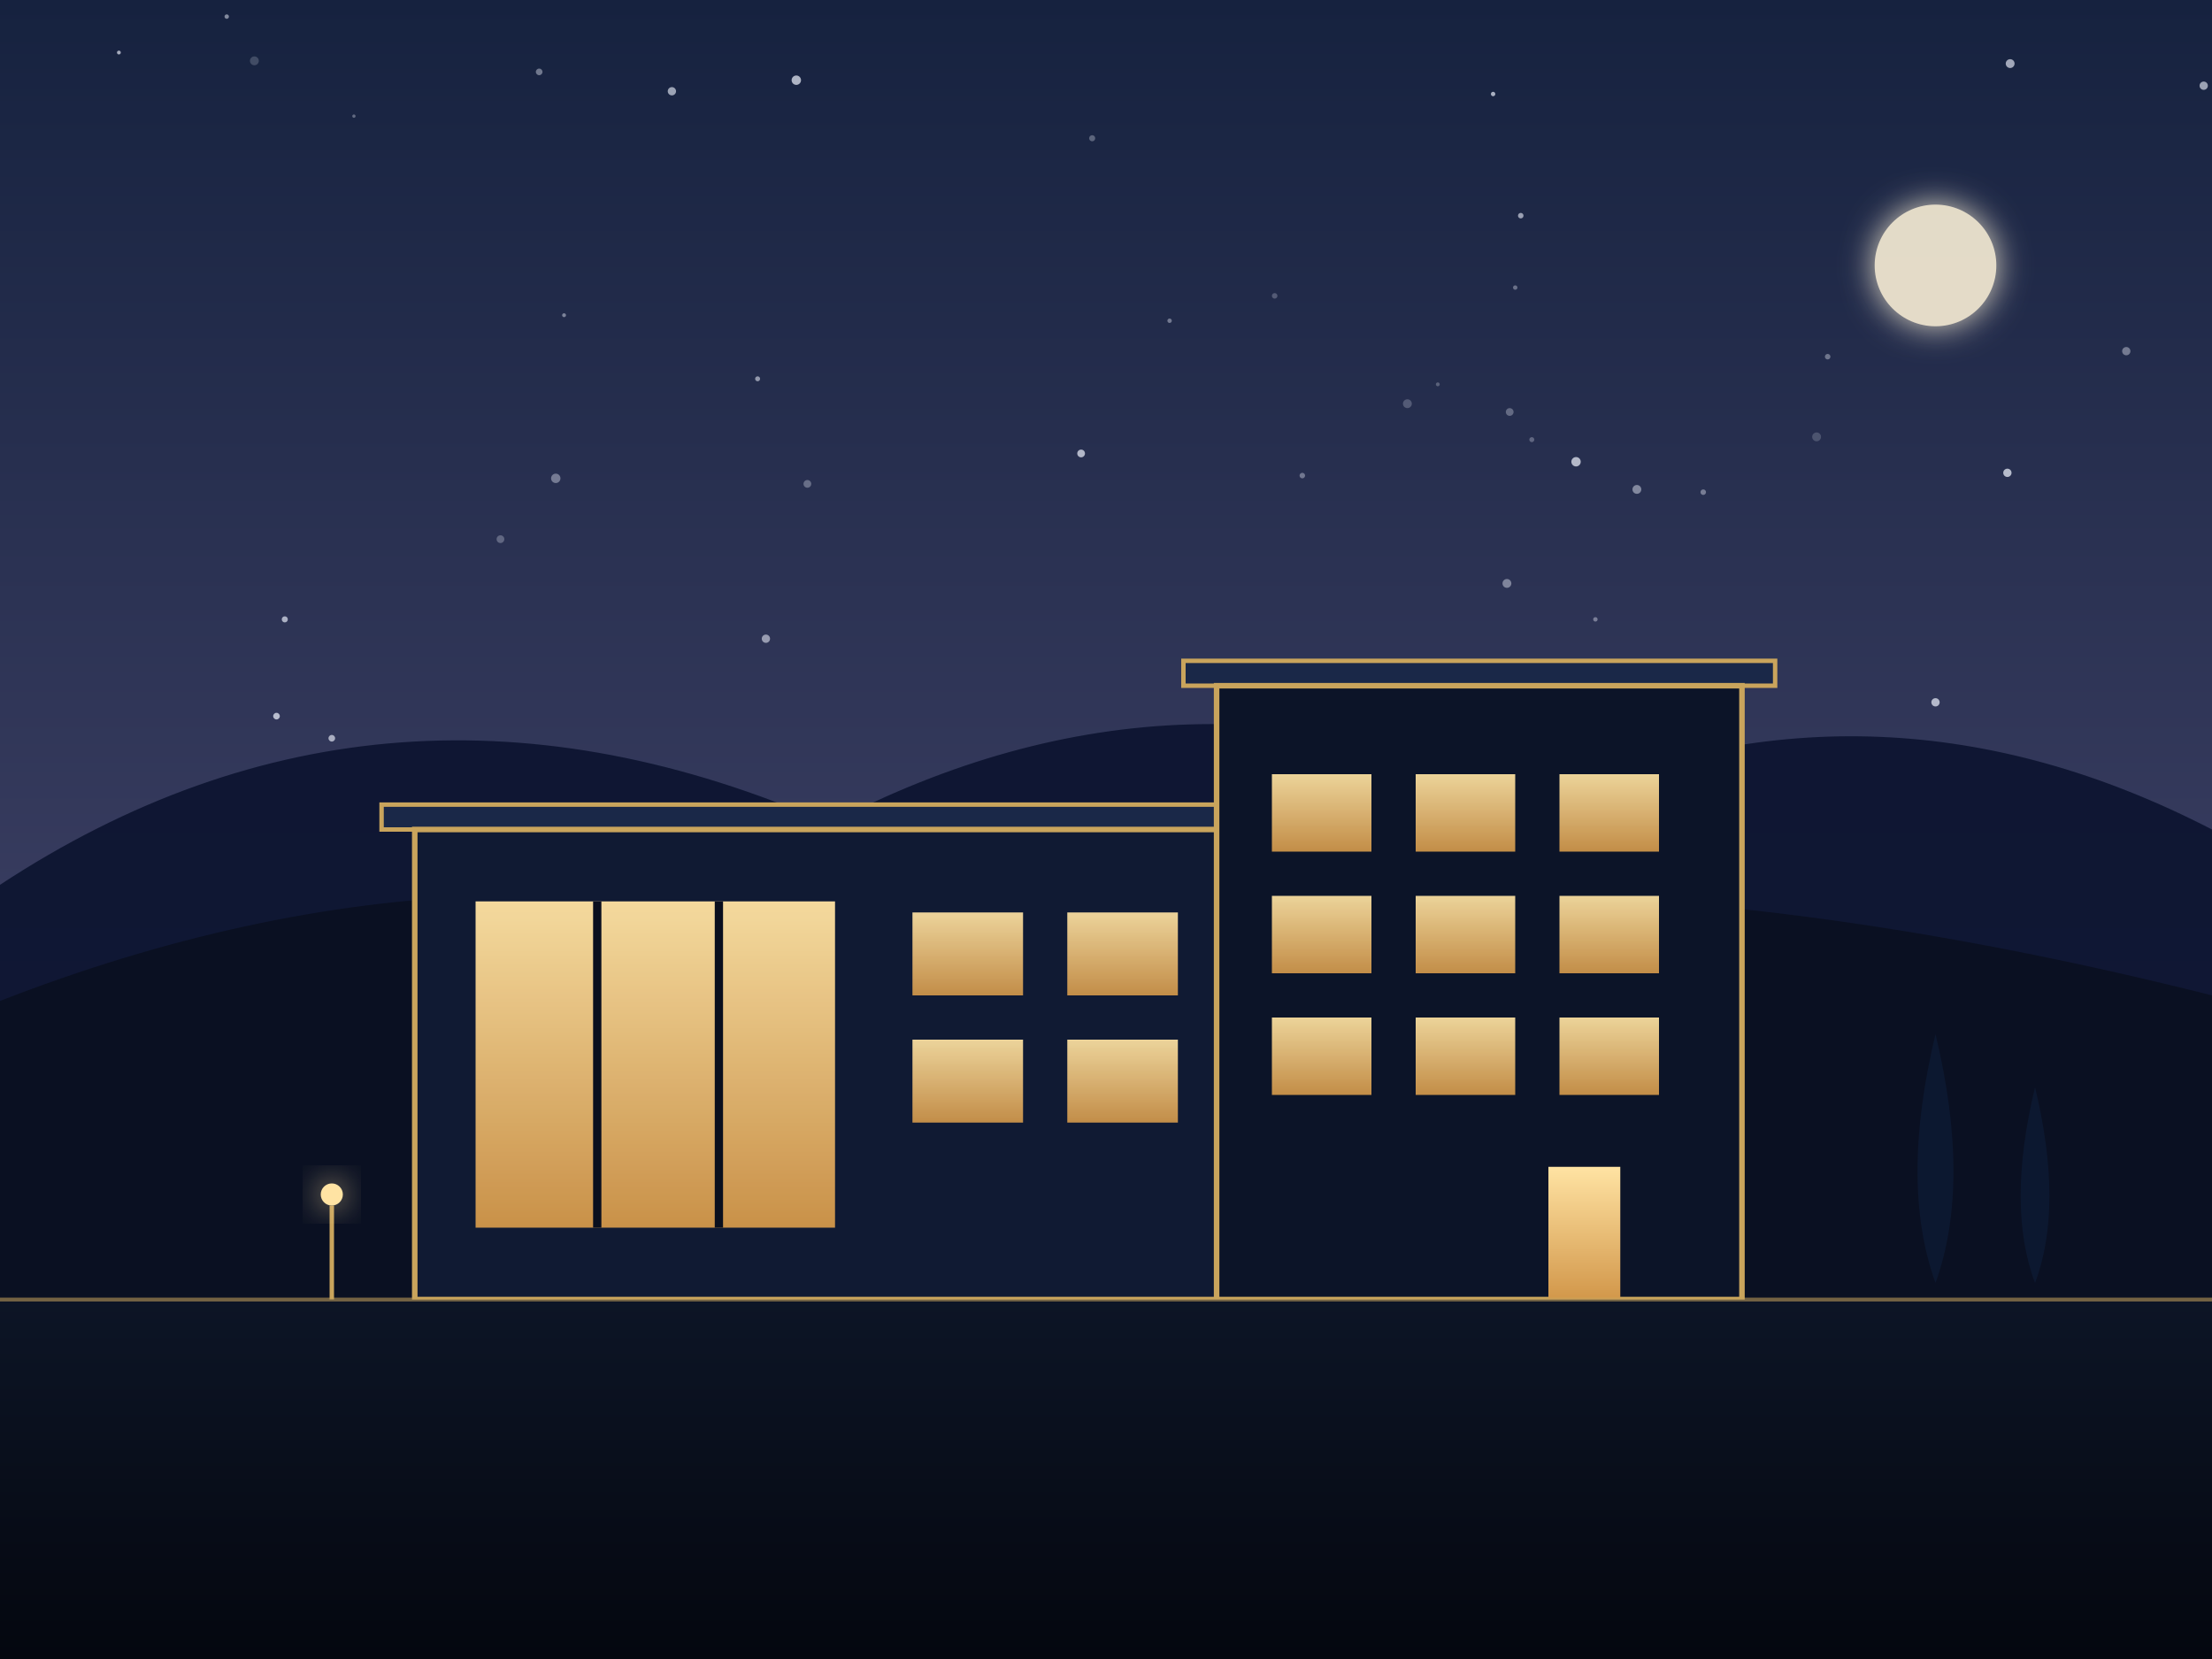
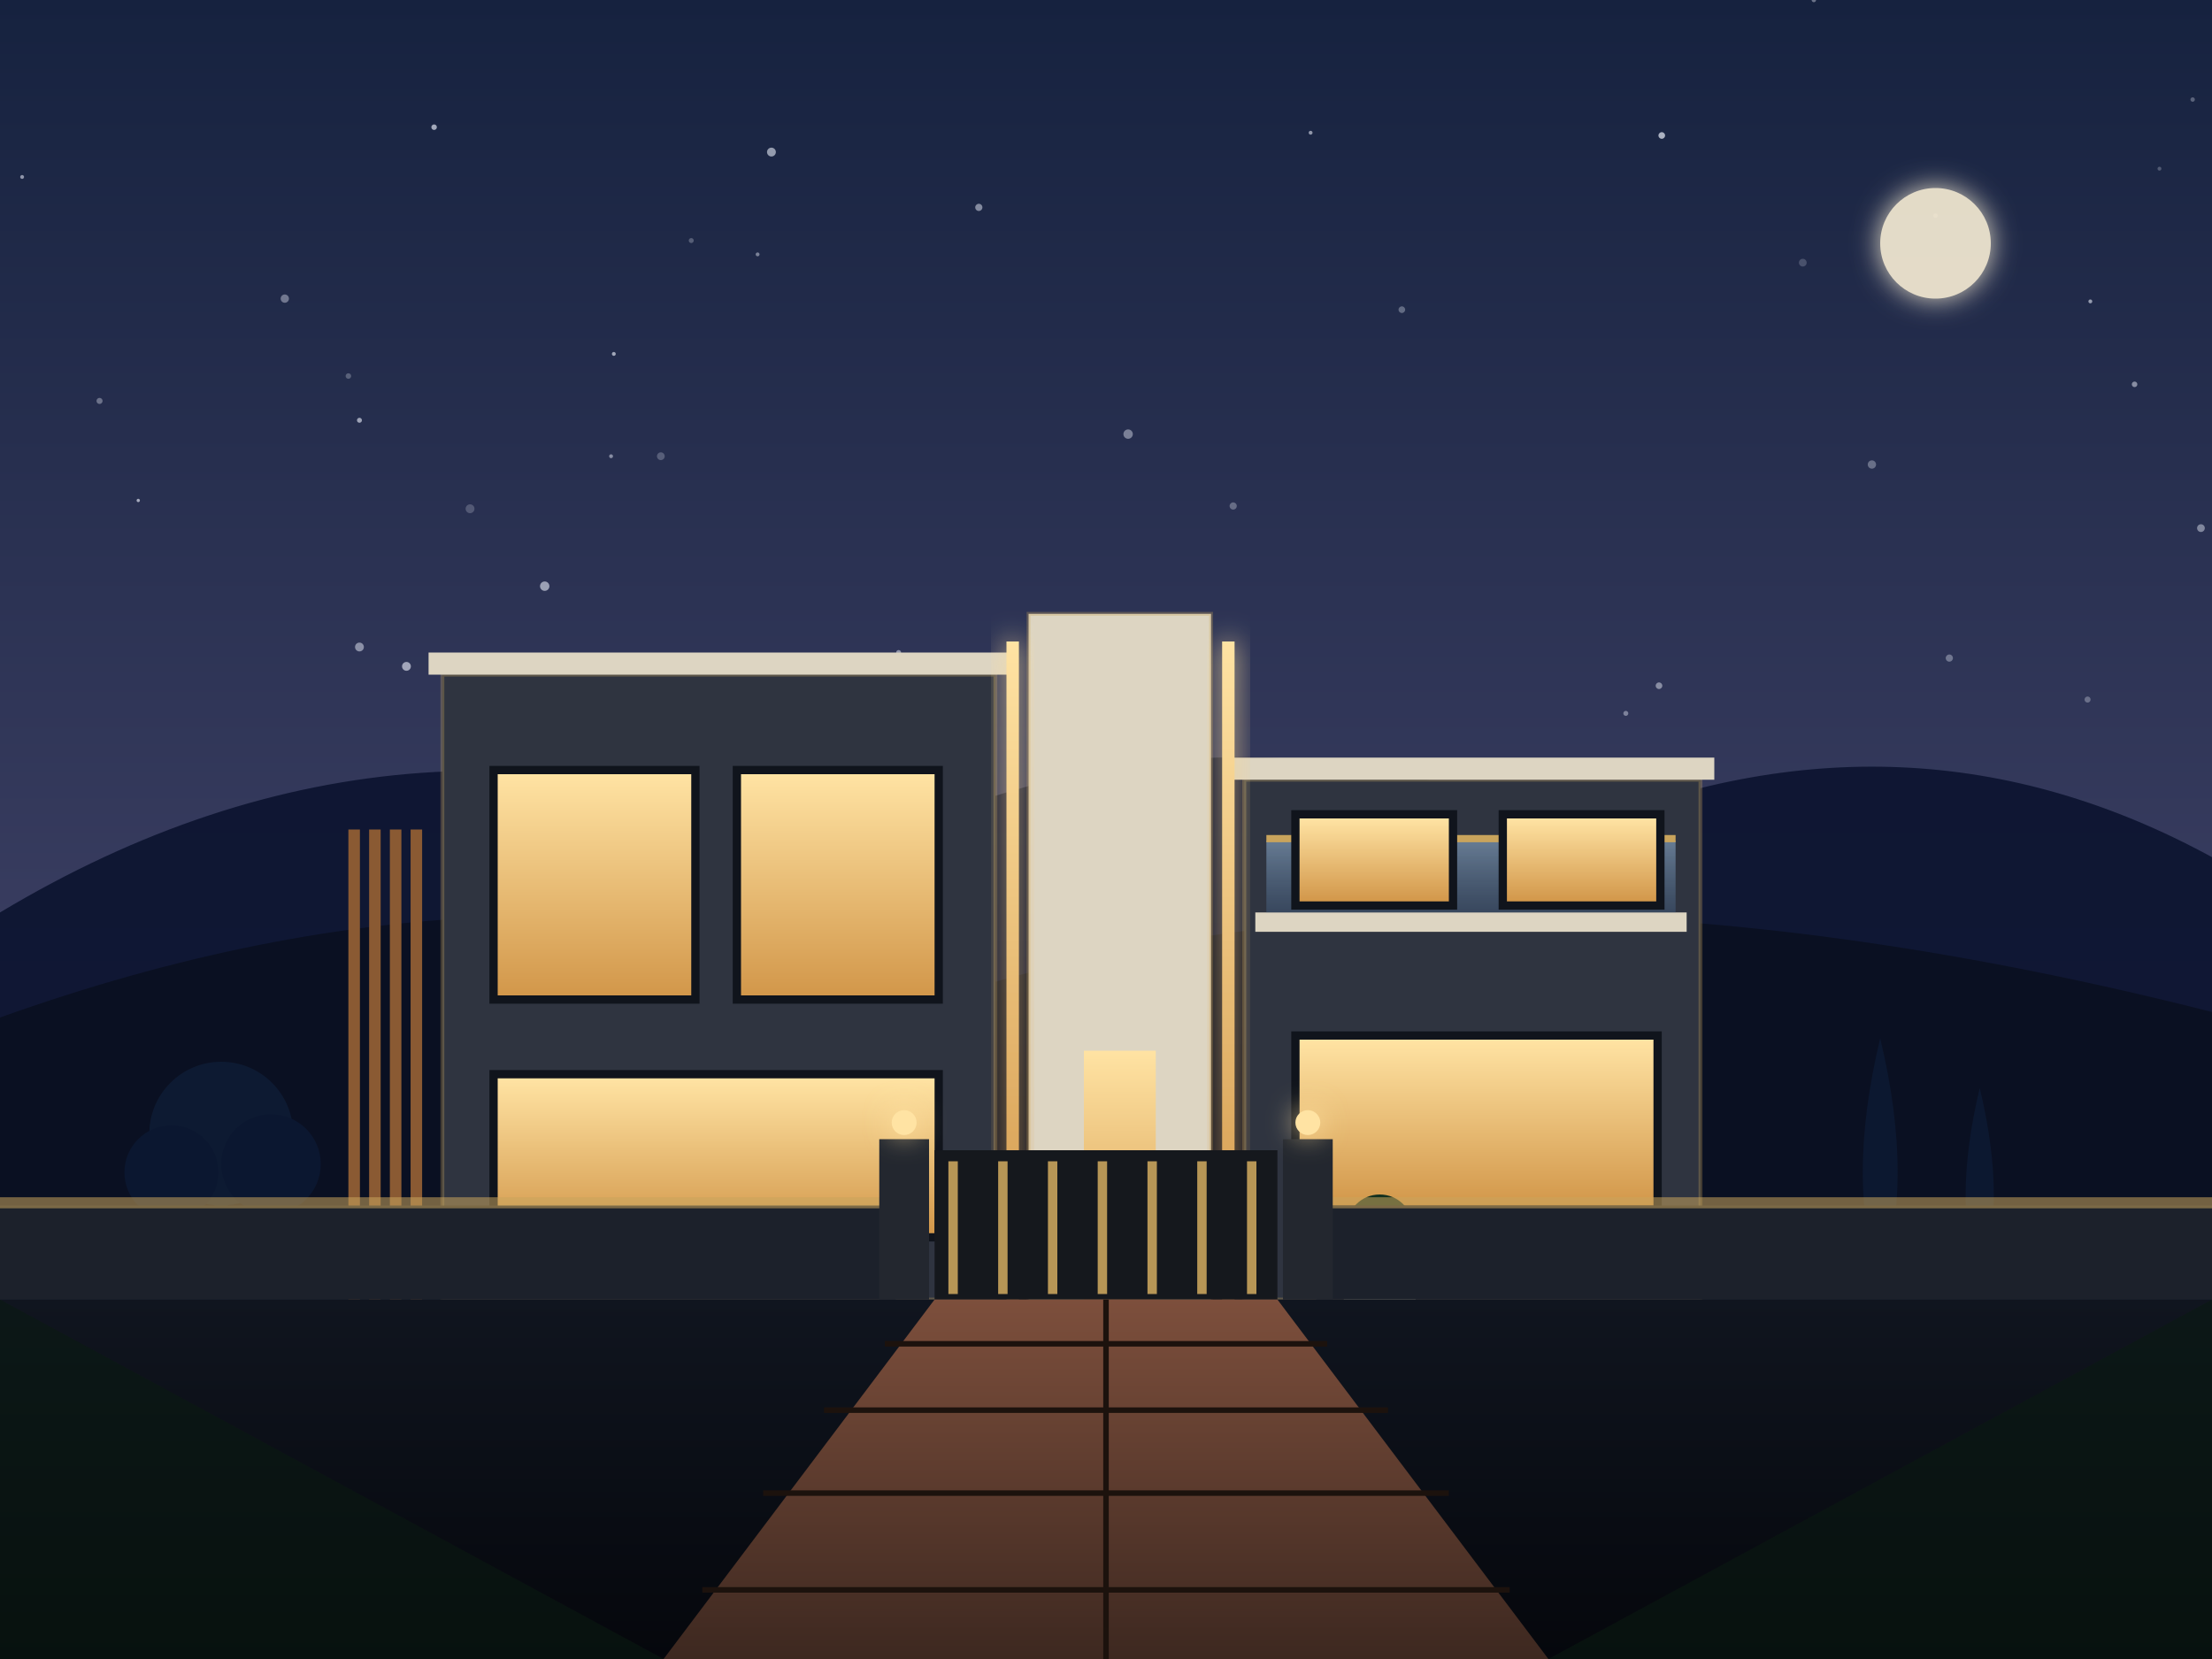
<svg xmlns="http://www.w3.org/2000/svg" viewBox="0 0 800 600" role="img">
  <defs>
    <linearGradient id="sky" x1="0" y1="0" x2="0" y2="1">
      <stop offset="0" stop-color="#16223f" />
      <stop offset="0.62" stop-color="#3c3f63" />
      <stop offset="1" stop-color="#b9803f" />
    </linearGradient>
    <linearGradient id="ground" x1="0" y1="0" x2="0" y2="1">
-       <stop offset="0" stop-color="#0d1526" />
-       <stop offset="1" stop-color="#04070f" />
+       <stop offset="0" stop-color="#10151f" />
+       <stop offset="1" stop-color="#05070c" />
    </linearGradient>
    <linearGradient id="wg" x1="0" y1="0" x2="0" y2="1">
      <stop offset="0" stop-color="#ffe3a3" />
      <stop offset="1" stop-color="#d2974a" />
    </linearGradient>
-     <linearGradient id="pool" x1="0" y1="0" x2="0" y2="1">
-       <stop offset="0" stop-color="#1d3a5f" />
-       <stop offset="1" stop-color="#0b1b32" />
+     <linearGradient id="pav" x1="0" y1="0" x2="0" y2="1">
+       <stop offset="0" stop-color="#7d4f3c" />
+       <stop offset="1" stop-color="#3d2820" />
    </linearGradient>
-     <filter id="glow" x="-80%" y="-80%" width="260%" height="260%">
-       <feGaussianBlur stdDeviation="6" result="b" />
+     <linearGradient id="glassg" x1="0" y1="0" x2="0" y2="1">
+       <stop offset="0" stop-color="#9fc4e8" stop-opacity="0.5" />
+       <stop offset="1" stop-color="#4a6c94" stop-opacity="0.35" />
+     </linearGradient>
+     <filter id="glow" x="-120%" y="-120%" width="340%" height="340%">
+       <feGaussianBlur stdDeviation="5" result="b" />
      <feMerge>
        <feMergeNode in="b" />
        <feMergeNode in="SourceGraphic" />
      </feMerge>
    </filter>
  </defs>
  <rect width="800" height="600" fill="url(#sky)" />
-   <circle cx="195" cy="26" r="1.2" fill="#e8ecf7" opacity="0.42" />
-   <circle cx="570" cy="167" r="1.7" fill="#e8ecf7" opacity="0.73" />
-   <circle cx="545" cy="211" r="1.6" fill="#e8ecf7" opacity="0.44" />
-   <circle cx="120" cy="267" r="1.2" fill="#e8ecf7" opacity="0.66" />
-   <circle cx="616" cy="178" r="1.0" fill="#e8ecf7" opacity="0.41" />
-   <circle cx="277" cy="231" r="1.5" fill="#e8ecf7" opacity="0.57" />
-   <circle cx="288" cy="29" r="1.7" fill="#e8ecf7" opacity="0.72" />
-   <circle cx="520" cy="139" r="0.7" fill="#e8ecf7" opacity="0.27" />
-   <circle cx="509" cy="146" r="1.6" fill="#e8ecf7" opacity="0.24" />
-   <circle cx="592" cy="177" r="1.6" fill="#e8ecf7" opacity="0.47" />
-   <circle cx="700" cy="254" r="1.5" fill="#e8ecf7" opacity="0.72" />
-   <circle cx="128" cy="42" r="0.6" fill="#e8ecf7" opacity="0.35" />
-   <circle cx="201" cy="173" r="1.7" fill="#e8ecf7" opacity="0.40" />
-   <circle cx="727" cy="23" r="1.6" fill="#e8ecf7" opacity="0.66" />
-   <circle cx="577" cy="224" r="0.8" fill="#e8ecf7" opacity="0.41" />
-   <circle cx="82" cy="6" r="0.8" fill="#e8ecf7" opacity="0.51" />
-   <circle cx="769" cy="127" r="1.5" fill="#e8ecf7" opacity="0.41" />
-   <circle cx="554" cy="159" r="0.9" fill="#e8ecf7" opacity="0.30" />
-   <circle cx="292" cy="175" r="1.4" fill="#e8ecf7" opacity="0.33" />
-   <circle cx="204" cy="114" r="0.7" fill="#e8ecf7" opacity="0.46" />
-   <circle cx="92" cy="22" r="1.6" fill="#e8ecf7" opacity="0.20" />
-   <circle cx="661" cy="129" r="1.0" fill="#e8ecf7" opacity="0.38" />
-   <circle cx="243" cy="33" r="1.5" fill="#e8ecf7" opacity="0.63" />
-   <circle cx="657" cy="158" r="1.6" fill="#e8ecf7" opacity="0.20" />
-   <circle cx="100" cy="259" r="1.2" fill="#e8ecf7" opacity="0.74" />
-   <circle cx="797" cy="31" r="1.5" fill="#e8ecf7" opacity="0.63" />
-   <circle cx="103" cy="224" r="1.1" fill="#e8ecf7" opacity="0.68" />
-   <circle cx="391" cy="164" r="1.4" fill="#e8ecf7" opacity="0.72" />
-   <circle cx="423" cy="116" r="0.8" fill="#e8ecf7" opacity="0.41" />
-   <circle cx="726" cy="171" r="1.5" fill="#e8ecf7" opacity="0.74" />
-   <circle cx="471" cy="172" r="1.0" fill="#e8ecf7" opacity="0.38" />
-   <circle cx="395" cy="50" r="1.1" fill="#e8ecf7" opacity="0.32" />
-   <circle cx="43" cy="19" r="0.7" fill="#e8ecf7" opacity="0.67" />
-   <circle cx="274" cy="137" r="0.9" fill="#e8ecf7" opacity="0.56" />
-   <circle cx="523" cy="274" r="1.2" fill="#e8ecf7" opacity="0.31" />
-   <circle cx="546" cy="149" r="1.4" fill="#e8ecf7" opacity="0.32" />
-   <circle cx="540" cy="34" r="0.8" fill="#e8ecf7" opacity="0.70" />
-   <circle cx="181" cy="195" r="1.4" fill="#e8ecf7" opacity="0.29" />
-   <circle cx="461" cy="107" r="1.0" fill="#e8ecf7" opacity="0.25" />
-   <circle cx="459" cy="286" r="0.8" fill="#e8ecf7" opacity="0.23" />
-   <circle cx="548" cy="104" r="0.8" fill="#e8ecf7" opacity="0.36" />
-   <circle cx="550" cy="78" r="1.0" fill="#e8ecf7" opacity="0.61" />
-   <path d="M0 320 Q140 228 300 298 Q430 230 560 290 Q680 238 800 300 L800 480 L0 480 Z" fill="#0c1430" opacity="0.92" />
-   <path d="M0 362 Q180 292 340 350 Q530 292 800 360 L800 480 L0 480 Z" fill="#0a1022" />
-   <circle cx="700" cy="96" r="22" fill="#f4ead2" opacity="0.92" filter="url(#glow)" />
-   <rect x="138" y="291" width="324" height="9" fill="#1a2848" stroke="#c9a45c" stroke-width="1.6" />
-   <rect x="150" y="300" width="300" height="170" fill="#101a33" stroke="#c9a45c" stroke-width="2" />
-   <rect x="428" y="239" width="214" height="9" fill="#1a2848" stroke="#c9a45c" stroke-width="1.6" />
-   <rect x="440" y="248" width="190" height="222" fill="#0c1428" stroke="#c9a45c" stroke-width="2" />
-   <rect x="172" y="326" width="130" height="118" fill="url(#wg)" opacity="0.95" />
-   <g stroke="#0a0f1e" stroke-width="3">
-     <line x1="216" y1="326" x2="216" y2="444" />
-     <line x1="260" y1="326" x2="260" y2="444" />
-   </g>
-   <rect x="330" y="330" width="40" height="30" fill="url(#wg)" opacity="0.92" />
-   <rect x="386" y="330" width="40" height="30" fill="url(#wg)" opacity="0.92" />
-   <rect x="330" y="376" width="40" height="30" fill="url(#wg)" opacity="0.92" />
-   <rect x="386" y="376" width="40" height="30" fill="url(#wg)" opacity="0.92" />
-   <rect x="460" y="280" width="36" height="28" fill="url(#wg)" opacity="0.92" />
-   <rect x="512" y="280" width="36" height="28" fill="url(#wg)" opacity="0.92" />
-   <rect x="564" y="280" width="36" height="28" fill="url(#wg)" opacity="0.92" />
-   <rect x="460" y="324" width="36" height="28" fill="url(#wg)" opacity="0.92" />
-   <rect x="512" y="324" width="36" height="28" fill="url(#wg)" opacity="0.92" />
-   <rect x="564" y="324" width="36" height="28" fill="url(#wg)" opacity="0.92" />
-   <rect x="460" y="368" width="36" height="28" fill="url(#wg)" opacity="0.92" />
-   <rect x="512" y="368" width="36" height="28" fill="url(#wg)" opacity="0.92" />
-   <rect x="564" y="368" width="36" height="28" fill="url(#wg)" opacity="0.92" />
-   <rect x="560" y="422" width="26" height="48" fill="url(#wg)" opacity="1" />
-   <rect x="170" y="502" width="330" height="32" rx="4" fill="url(#pool)" stroke="#c9a45c" stroke-width="1.2" />
-   <path d="M188 512 q14 6 30 0 q16 -6 30 0 M405 523 q14 6 30 0 q16 -6 30 0" stroke="#7ea6cf" stroke-width="1.6" fill="none" opacity="0.7" />
-   <path d="M700 470 L700 464 Q 687 428 700 374 Q 713 428 700 464 Z" fill="#0c1830" />
-   <path d="M736 470 L736 464 Q 725.6 436.4 736 393.2 Q 746.4 436.4 736 464 Z" fill="#0c1830" />
-   <line x1="120" y1="470" x2="120" y2="436" stroke="#c9a45c" stroke-width="1.6" />
-   <circle cx="120" cy="432" r="4" fill="#ffe3a3" filter="url(#glow)" />
+   <circle cx="197" cy="212" r="1.7" fill="#e8ecf7" opacity="0.59" />
+   <circle cx="36" cy="145" r="1.1" fill="#e8ecf7" opacity="0.36" />
+   <circle cx="601" cy="49" r="1.2" fill="#e8ecf7" opacity="0.70" />
+   <circle cx="772" cy="139" r="1.0" fill="#e8ecf7" opacity="0.51" />
+   <circle cx="796" cy="191" r="1.4" fill="#e8ecf7" opacity="0.46" />
+   <circle cx="700" cy="78" r="0.8" fill="#e8ecf7" opacity="0.34" />
+   <circle cx="239" cy="165" r="1.4" fill="#e8ecf7" opacity="0.25" />
+   <circle cx="103" cy="108" r="1.5" fill="#e8ecf7" opacity="0.40" />
+   <circle cx="274" cy="92" r="0.7" fill="#e8ecf7" opacity="0.45" />
+   <circle cx="474" cy="48" r="0.7" fill="#e8ecf7" opacity="0.57" />
+   <circle cx="588" cy="258" r="0.9" fill="#e8ecf7" opacity="0.42" />
+   <circle cx="793" cy="36" r="0.8" fill="#e8ecf7" opacity="0.31" />
+   <circle cx="507" cy="112" r="1.2" fill="#e8ecf7" opacity="0.33" />
+   <circle cx="250" cy="87" r="0.9" fill="#e8ecf7" opacity="0.27" />
+   <circle cx="354" cy="75" r="1.3" fill="#e8ecf7" opacity="0.50" />
+   <circle cx="222" cy="128" r="0.7" fill="#e8ecf7" opacity="0.64" />
+   <circle cx="446" cy="183" r="1.3" fill="#e8ecf7" opacity="0.32" />
+   <circle cx="705" cy="238" r="1.3" fill="#e8ecf7" opacity="0.36" />
+   <circle cx="147" cy="241" r="1.6" fill="#e8ecf7" opacity="0.62" />
+   <circle cx="781" cy="61" r="0.7" fill="#e8ecf7" opacity="0.26" />
+   <circle cx="170" cy="184" r="1.6" fill="#e8ecf7" opacity="0.22" />
+   <circle cx="755" cy="253" r="1.1" fill="#e8ecf7" opacity="0.32" />
+   <circle cx="126" cy="136" r="1.0" fill="#e8ecf7" opacity="0.27" />
+   <circle cx="325" cy="236" r="0.9" fill="#e8ecf7" opacity="0.52" />
+   <circle cx="130" cy="152" r="0.9" fill="#e8ecf7" opacity="0.62" />
+   <circle cx="8" cy="64" r="0.7" fill="#e8ecf7" opacity="0.56" />
+   <circle cx="50" cy="181" r="0.6" fill="#e8ecf7" opacity="0.66" />
+   <circle cx="221" cy="165" r="0.7" fill="#e8ecf7" opacity="0.50" />
+   <circle cx="407" cy="232" r="1.2" fill="#e8ecf7" opacity="0.38" />
+   <circle cx="404" cy="249" r="1.6" fill="#e8ecf7" opacity="0.37" />
+   <circle cx="130" cy="234" r="1.6" fill="#e8ecf7" opacity="0.50" />
+   <circle cx="600" cy="248" r="1.2" fill="#e8ecf7" opacity="0.48" />
+   <circle cx="756" cy="109" r="0.7" fill="#e8ecf7" opacity="0.59" />
+   <circle cx="677" cy="168" r="1.5" fill="#e8ecf7" opacity="0.34" />
+   <circle cx="279" cy="55" r="1.6" fill="#e8ecf7" opacity="0.59" />
+   <circle cx="408" cy="157" r="1.7" fill="#e8ecf7" opacity="0.43" />
+   <circle cx="656" cy="0" r="0.8" fill="#e8ecf7" opacity="0.40" />
+   <circle cx="396" cy="253" r="1.6" fill="#e8ecf7" opacity="0.31" />
+   <circle cx="157" cy="46" r="1.0" fill="#e8ecf7" opacity="0.66" />
+   <circle cx="652" cy="95" r="1.4" fill="#e8ecf7" opacity="0.21" />
+   <path d="M0 330 Q150 240 310 308 Q440 244 570 300 Q690 250 800 310 L800 470 L0 470 Z" fill="#0c1430" opacity="0.92" />
+   <path d="M0 368 Q190 300 350 358 Q540 300 800 366 L800 470 L0 470 Z" fill="#0a1022" />
+   <circle cx="700" cy="88" r="20" fill="#f4ead2" opacity="0.92" filter="url(#glow)" />
+   <rect x="160" y="244" width="200" height="226" fill="#2f3440" stroke="rgba(201,164,92,0.3)" stroke-width="1.4" />
+   <rect x="155" y="236" width="210" height="8" fill="#ddd5c2" />
+   <rect x="450" y="282" width="165" height="188" fill="#2f3440" stroke="rgba(201,164,92,0.3)" stroke-width="1.4" />
+   <rect x="445" y="274" width="175" height="8" fill="#ddd5c2" />
+   <rect x="372" y="222" width="66" height="248" fill="#ddd5c2" stroke="rgba(201,164,92,0.3)" stroke-width="1.4" />
+   <rect x="177" y="277" width="76" height="86" fill="#10141c" />
+   <rect x="180" y="280" width="70" height="80" fill="url(#wg)" />
+   <rect x="265" y="277" width="76" height="86" fill="#10141c" />
+   <rect x="268" y="280" width="70" height="80" fill="url(#wg)" />
+   <rect x="177" y="387" width="164" height="62" fill="#10141c" />
+   <rect x="180" y="390" width="158" height="56" fill="url(#wg)" />
+   <rect x="454" y="330" width="156" height="7" fill="#ddd5c2" />
+   <rect x="458" y="304" width="148" height="26" fill="url(#glassg)" />
+   <rect x="458" y="302" width="148" height="2.6" fill="#c9a45c" />
+   <rect x="467" y="293" width="60" height="36" fill="#10141c" />
+   <rect x="470" y="296" width="54" height="30" fill="url(#wg)" />
+   <rect x="542" y="293" width="60" height="36" fill="#10141c" />
+   <rect x="545" y="296" width="54" height="30" fill="url(#wg)" />
+   <rect x="467" y="373" width="134" height="66" fill="#10141c" />
+   <rect x="470" y="376" width="128" height="60" fill="url(#wg)" />
+   <rect x="392" y="380" width="26" height="90" fill="url(#wg)" />
+   <rect x="364" y="232" width="4.5" height="238" fill="url(#wg)" filter="url(#glow)" />
+   <rect x="442" y="232" width="4.5" height="238" fill="url(#wg)" filter="url(#glow)" />
+   <rect x="126" y="300" width="4.167" height="170" fill="#8a5a33" />
+   <rect x="133.5" y="300" width="4.167" height="170" fill="#8a5a33" />
+   <rect x="141" y="300" width="4.167" height="170" fill="#8a5a33" />
+   <rect x="148.5" y="300" width="4.167" height="170" fill="#8a5a33" />
+   <rect x="486" y="450" width="26" height="20" fill="#ddd5c2" />
+   <circle cx="499" cy="444" r="12" fill="#13301f" />
+   <path d="M680 470 L680 464 Q 667.4 428 680 375.5 Q 692.6 428 680 464 Z" fill="#0c1830" />
+   <path d="M716 470 L716 464 Q 705.8 436 716 393.5 Q 726.2 436 716 464 Z" fill="#0c1830" />
+   <line x1="80" y1="470" x2="80" y2="426" stroke="#0d1a32" stroke-width="5" />
+   <circle cx="80" cy="410" r="26" fill="#0d1a32" />
+   <circle cx="62" cy="424" r="17" fill="#0b1730" />
+   <circle cx="98" cy="421" r="18" fill="#0b1730" />
  <rect y="470" width="800" height="130" fill="url(#ground)" />
-   <line x1="0" y1="470" x2="800" y2="470" stroke="#c9a45c" stroke-width="1.4" opacity="0.55" />
+   <rect x="0" y="436" width="324" height="34" fill="#1c212b" />
+   <rect x="476" y="436" width="324" height="34" fill="#1c212b" />
+   <rect x="0" y="433" width="324" height="4" fill="#c9a45c" opacity="0.55" />
+   <rect x="476" y="433" width="324" height="4" fill="#c9a45c" opacity="0.55" />
+   <rect x="318" y="412" width="18" height="58" fill="#23272f" />
+   <rect x="464" y="412" width="18" height="58" fill="#23272f" />
+   <circle cx="327" cy="406" r="4.5" fill="#ffe3a3" filter="url(#glow)" />
+   <circle cx="473" cy="406" r="4.5" fill="#ffe3a3" filter="url(#glow)" />
+   <rect x="338" y="416" width="124" height="54" fill="#15181d" />
+   <rect x="343" y="420" width="3.4" height="48" fill="#c9a45c" opacity="0.9" />
+   <rect x="361" y="420" width="3.4" height="48" fill="#c9a45c" opacity="0.9" />
+   <rect x="379" y="420" width="3.4" height="48" fill="#c9a45c" opacity="0.9" />
+   <rect x="397" y="420" width="3.4" height="48" fill="#c9a45c" opacity="0.9" />
+   <rect x="415" y="420" width="3.4" height="48" fill="#c9a45c" opacity="0.9" />
+   <rect x="433" y="420" width="3.4" height="48" fill="#c9a45c" opacity="0.9" />
+   <rect x="451" y="420" width="3.4" height="48" fill="#c9a45c" opacity="0.9" />
+   <path d="M338 470 L462 470 L560 600 L240 600 Z" fill="url(#pav)" />
+   <line x1="320" y1="486" x2="480" y2="486" stroke="#1c120d" stroke-width="2" />
+   <line x1="298" y1="510" x2="502" y2="510" stroke="#1c120d" stroke-width="2" />
+   <line x1="276" y1="540" x2="524" y2="540" stroke="#1c120d" stroke-width="2" />
+   <line x1="254" y1="575" x2="546" y2="575" stroke="#1c120d" stroke-width="2" />
+   <line x1="400" y1="470" x2="400" y2="600" stroke="#1c120d" stroke-width="2" />
+   <path d="M0 470 L240 600 L0 600 Z M800 470 L560 600 L800 600 Z" fill="#0a1a10" opacity="0.55" />
</svg>
